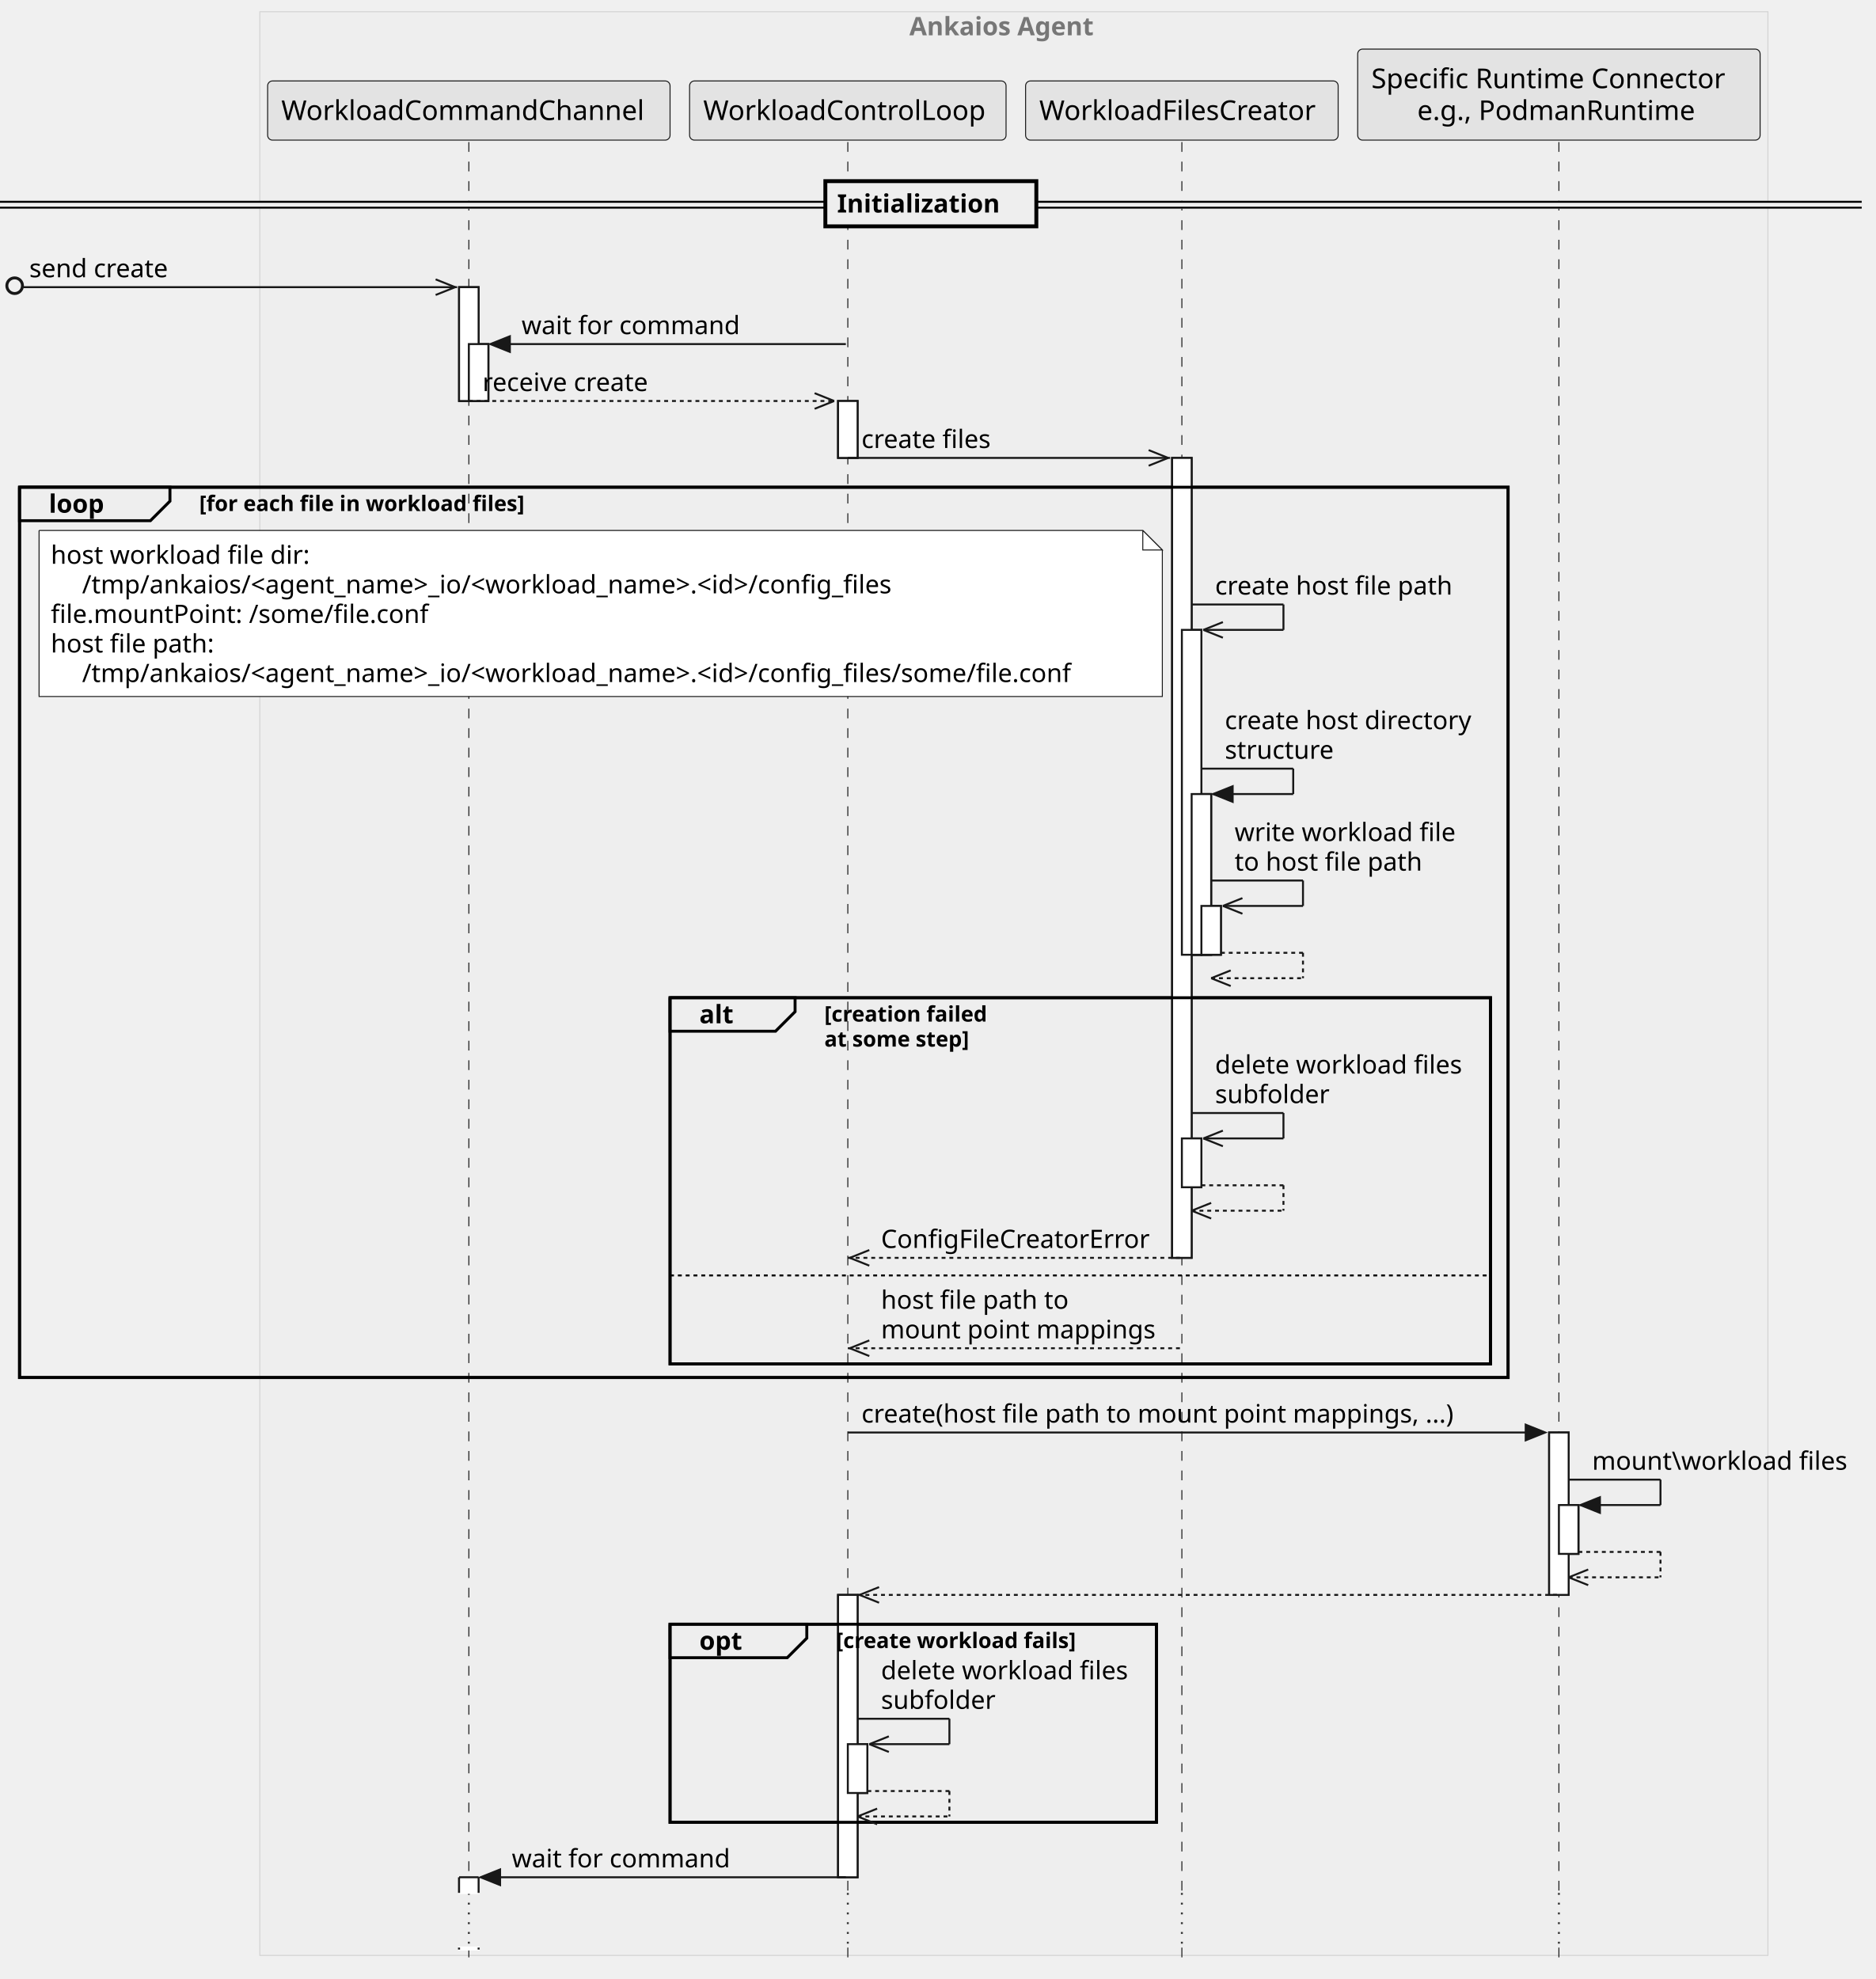
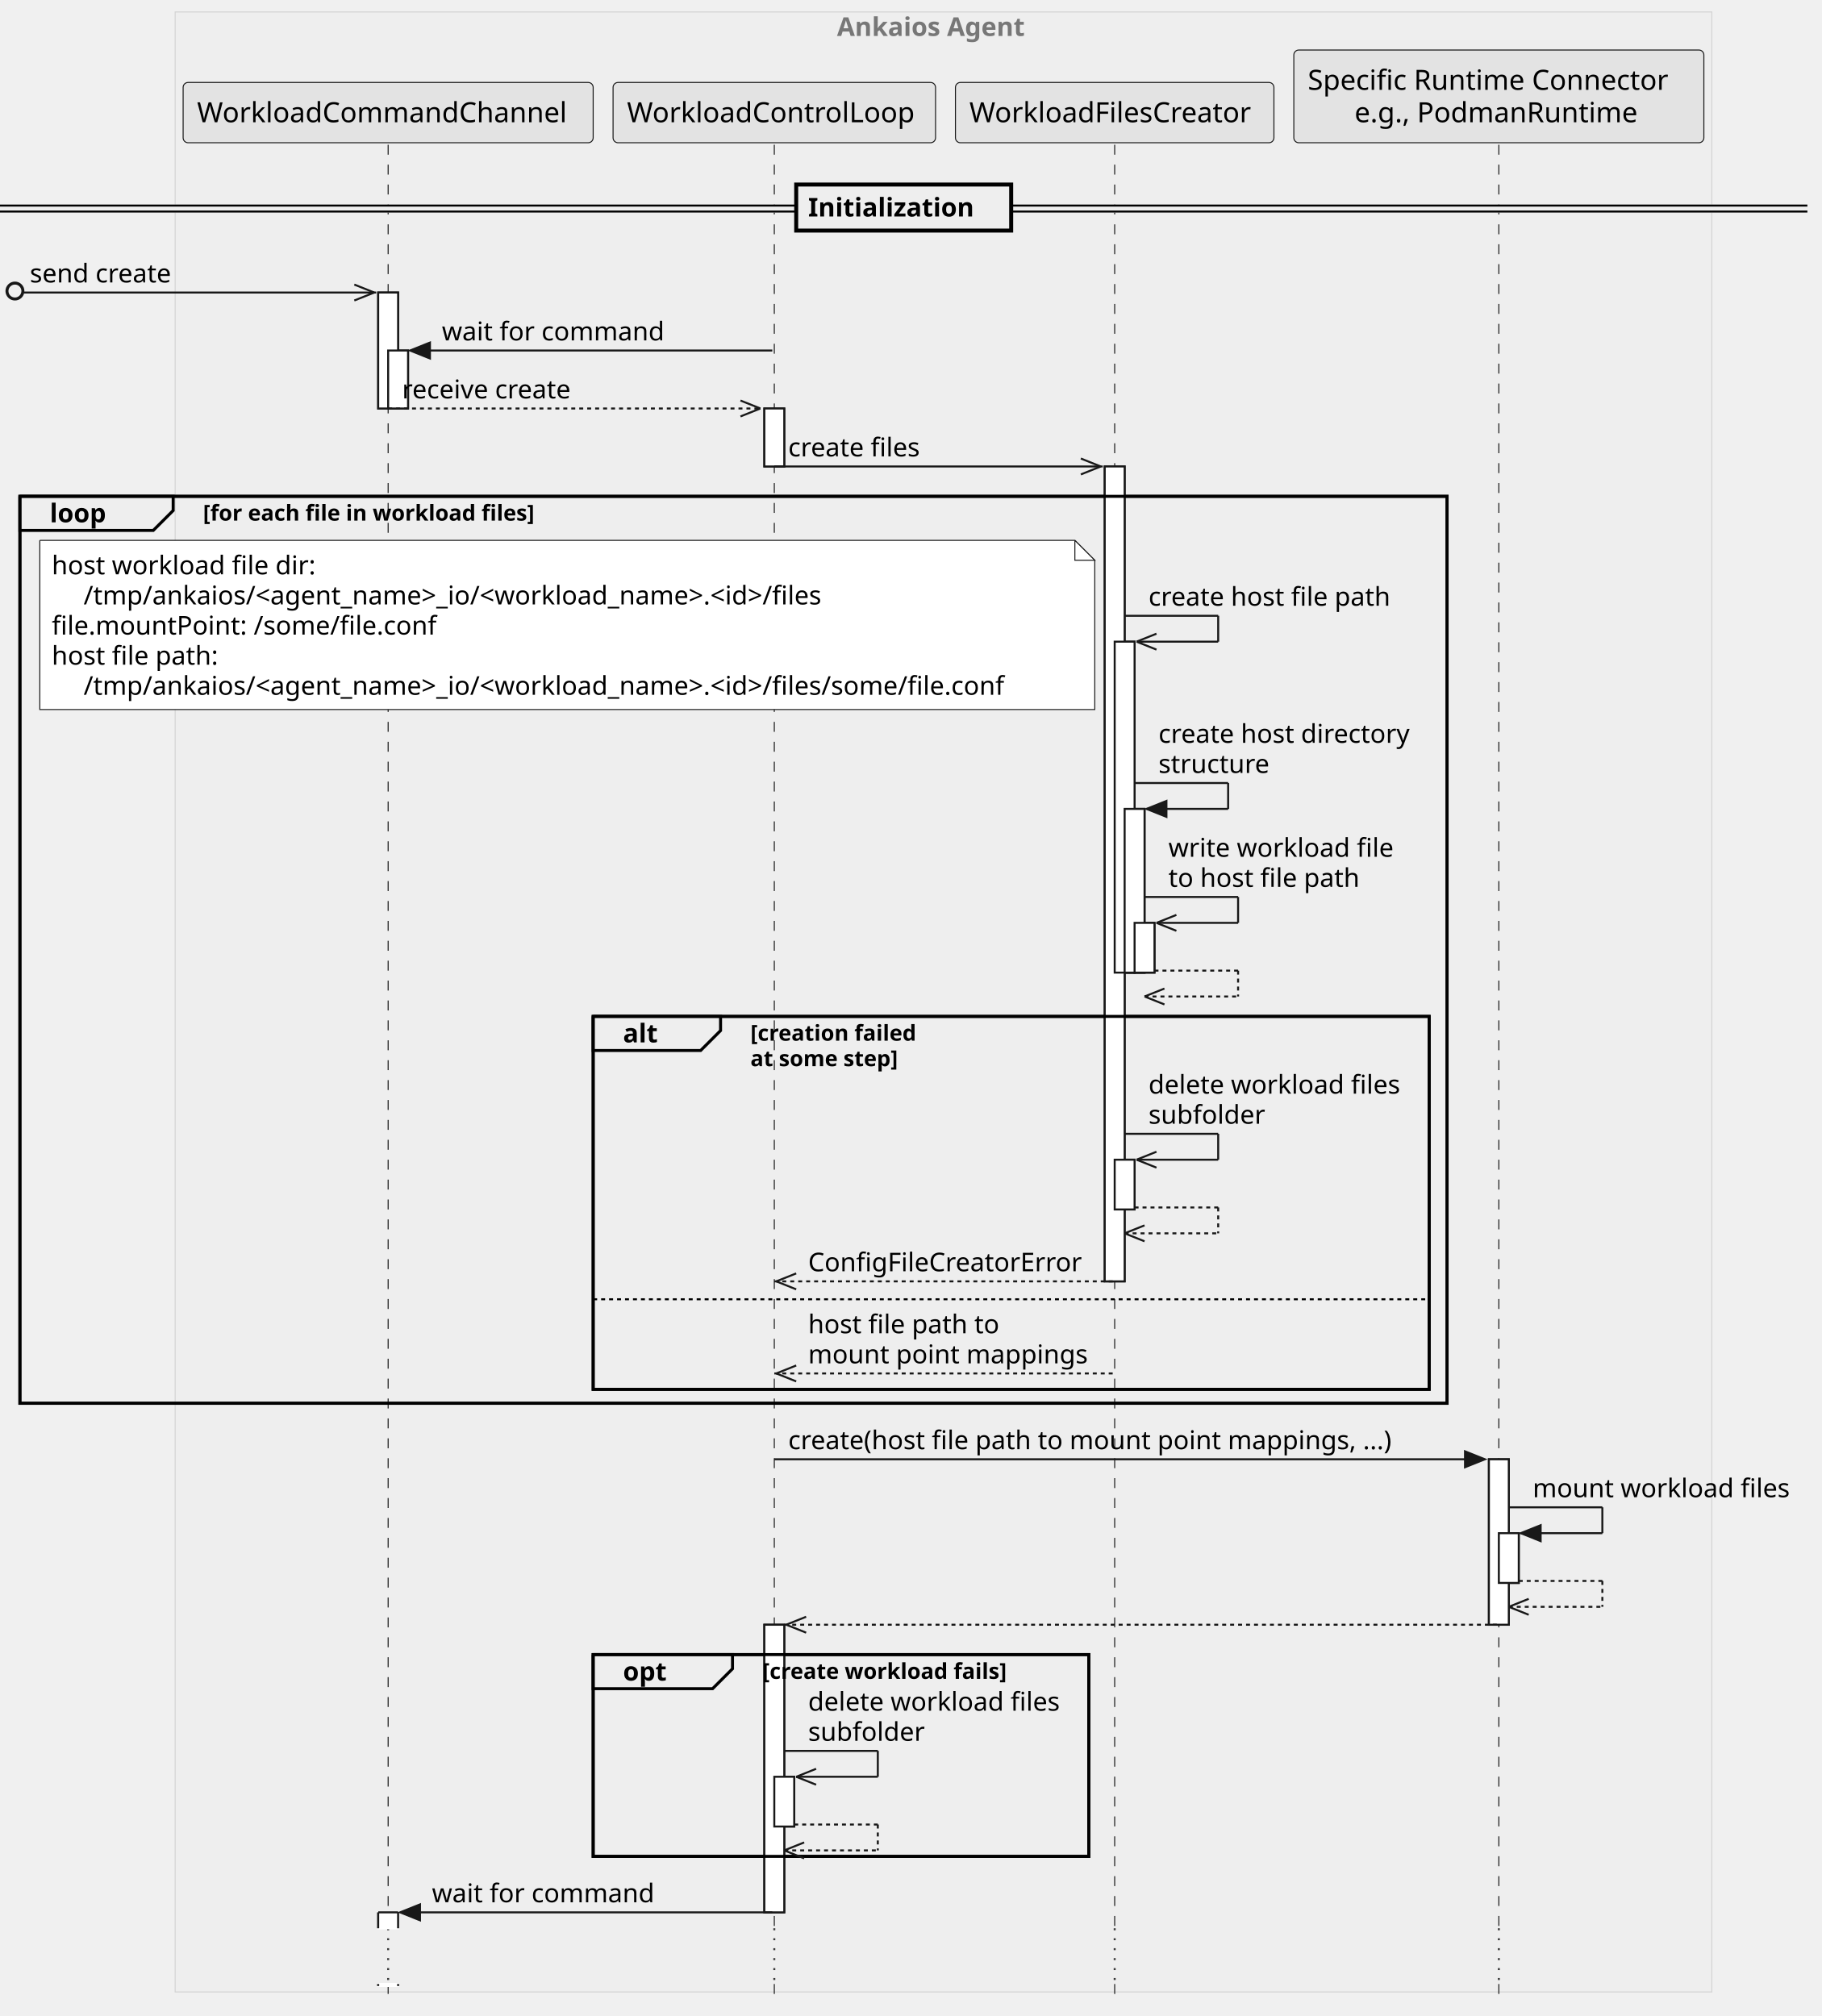
- <svg xmlns="http://www.w3.org/2000/svg" contentStyleType="text/css" height="1013px" preserveAspectRatio="none" style="width:960px;height:1013px;background:#FFFFFF;" version="1.1" viewBox="0 0 960 1013" width="960px" zoomAndPan="magnify">
+ <svg xmlns="http://www.w3.org/2000/svg" contentStyleType="text/css" height="1013px" preserveAspectRatio="none" style="width:915px;height:1013px;background:#FFFFFF;" version="1.1" viewBox="0 0 915 1013" width="915px" zoomAndPan="magnify">
  <defs />
  <g>
-     <rect fill="#EEEEEE" height="994.922" style="stroke:#D3D3D3;stroke-width:0.5;" width="772" x="133" y="6" />
-     <text fill="#777777" font-family="sans-serif" font-size="13" font-weight="bold" lengthAdjust="spacing" textLength="107" x="465.5" y="18.067">Ankaios Agent</text>
-     <rect fill="#FFFFFF" height="58.266" style="stroke:#181818;stroke-width:1.0;" width="10" x="235" y="146.992" />
-     <rect fill="#FFFFFF" height="29.133" style="stroke:#181818;stroke-width:1.0;" width="10" x="240" y="176.125" />
-     <rect fill="#FFFFFF" height="8" style="stroke:#FFFFFF;stroke-width:1.0;" width="10" x="235" y="960.922" />
-     <line style="stroke:#181818;stroke-width:1.0;" x1="235" x2="235" y1="960.922" y2="968.922" />
-     <line style="stroke:#181818;stroke-width:1.0;" x1="245" x2="245" y1="960.922" y2="968.922" />
-     <line style="stroke:#181818;stroke-width:1.0;" x1="235" x2="245" y1="960.922" y2="960.922" />
-     <rect fill="#FFFFFF" height="1" style="stroke:#FFFFFF;stroke-width:1.0;" width="10" x="235" y="996.922" />
-     <line style="stroke:#181818;stroke-width:1.0;" x1="235" x2="235" y1="996.922" y2="997.922" />
-     <line style="stroke:#181818;stroke-width:1.0;" x1="245" x2="245" y1="996.922" y2="997.922" />
-     <rect fill="#FFFFFF" height="29.133" style="stroke:#181818;stroke-width:1.0;" width="10" x="429" y="205.258" />
-     <rect fill="#FFFFFF" height="144.531" style="stroke:#181818;stroke-width:1.0;" width="10" x="429" y="816.391" />
-     <rect fill="#FFFFFF" height="25" style="stroke:#181818;stroke-width:1.0;" width="10" x="434" y="892.789" />
-     <rect fill="#FFFFFF" height="409.469" style="stroke:#181818;stroke-width:1.0;" width="10" x="600" y="234.391" />
-     <rect fill="#FFFFFF" height="166.297" style="stroke:#181818;stroke-width:1.0;" width="10" x="605" y="322.422" />
-     <rect fill="#FFFFFF" height="82.266" style="stroke:#181818;stroke-width:1.0;" width="10" x="610" y="406.453" />
-     <rect fill="#FFFFFF" height="25" style="stroke:#181818;stroke-width:1.0;" width="10" x="615" y="463.719" />
-     <rect fill="#FFFFFF" height="25" style="stroke:#181818;stroke-width:1.0;" width="10" x="605" y="582.727" />
-     <rect fill="#FFFFFF" height="83.133" style="stroke:#181818;stroke-width:1.0;" width="10" x="793" y="733.258" />
-     <rect fill="#FFFFFF" height="25" style="stroke:#181818;stroke-width:1.0;" width="10" x="798" y="770.391" />
-     <rect fill="none" height="455.734" style="stroke:#000000;stroke-width:1.5;" width="762" x="10" y="249.391" />
-     <rect fill="none" height="187.406" style="stroke:#000000;stroke-width:1.5;" width="420" x="343" y="510.719" />
-     <rect fill="none" height="101.398" style="stroke:#000000;stroke-width:1.5;" width="249" x="343" y="831.391" />
-     <line style="stroke:#181818;stroke-width:0.5;stroke-dasharray:5.0,5.0;" x1="240" x2="240" y1="72.727" y2="968.922" />
-     <line style="stroke:#383838;stroke-width:1.0;stroke-dasharray:1.0,4.0;" x1="240" x2="240" y1="968.922" y2="996.922" />
-     <line style="stroke:#181818;stroke-width:0.5;stroke-dasharray:5.0,5.0;" x1="240" x2="240" y1="996.922" y2="1006.922" />
-     <line style="stroke:#181818;stroke-width:0.5;stroke-dasharray:5.0,5.0;" x1="434" x2="434" y1="72.727" y2="968.922" />
-     <line style="stroke:#383838;stroke-width:1.0;stroke-dasharray:1.0,4.0;" x1="434" x2="434" y1="968.922" y2="996.922" />
-     <line style="stroke:#181818;stroke-width:0.5;stroke-dasharray:5.0,5.0;" x1="434" x2="434" y1="996.922" y2="1006.922" />
-     <line style="stroke:#181818;stroke-width:0.5;stroke-dasharray:5.0,5.0;" x1="605" x2="605" y1="72.727" y2="968.922" />
-     <line style="stroke:#383838;stroke-width:1.0;stroke-dasharray:1.0,4.0;" x1="605" x2="605" y1="968.922" y2="996.922" />
-     <line style="stroke:#181818;stroke-width:0.5;stroke-dasharray:5.0,5.0;" x1="605" x2="605" y1="996.922" y2="1006.922" />
-     <line style="stroke:#181818;stroke-width:0.5;stroke-dasharray:5.0,5.0;" x1="798" x2="798" y1="72.727" y2="968.922" />
-     <line style="stroke:#383838;stroke-width:1.0;stroke-dasharray:1.0,4.0;" x1="798" x2="798" y1="968.922" y2="996.922" />
-     <line style="stroke:#181818;stroke-width:0.5;stroke-dasharray:5.0,5.0;" x1="798" x2="798" y1="996.922" y2="1006.922" />
-     <rect fill="#E3E3E3" height="30.297" rx="2.5" ry="2.5" style="stroke:#181818;stroke-width:0.5;" width="206" x="137" y="41.43" />
-     <text fill="#000000" font-family="sans-serif" font-size="14" lengthAdjust="spacing" textLength="192" x="144" y="61.425">WorkloadCommandChannel</text>
-     <rect fill="#E3E3E3" height="30.297" rx="2.5" ry="2.5" style="stroke:#181818;stroke-width:0.5;" width="162" x="353" y="41.43" />
-     <text fill="#000000" font-family="sans-serif" font-size="14" lengthAdjust="spacing" textLength="148" x="360" y="61.425">WorkloadControlLoop</text>
-     <rect fill="#E3E3E3" height="30.297" rx="2.5" ry="2.5" style="stroke:#181818;stroke-width:0.5;" width="160" x="525" y="41.43" />
-     <text fill="#000000" font-family="sans-serif" font-size="14" lengthAdjust="spacing" textLength="146" x="532" y="61.425">WorkloadFilesCreator</text>
-     <rect fill="#E3E3E3" height="46.594" rx="2.5" ry="2.5" style="stroke:#181818;stroke-width:0.5;" width="206" x="695" y="25.133" />
-     <text fill="#000000" font-family="sans-serif" font-size="14" lengthAdjust="spacing" textLength="192" x="702" y="45.128">Specific Runtime Connector</text>
-     <text fill="#000000" font-family="sans-serif" font-size="14" lengthAdjust="spacing" textLength="149" x="725.5" y="61.425">e.g., PodmanRuntime</text>
-     <rect fill="#FFFFFF" height="58.266" style="stroke:#181818;stroke-width:1.0;" width="10" x="235" y="146.992" />
-     <rect fill="#FFFFFF" height="29.133" style="stroke:#181818;stroke-width:1.0;" width="10" x="240" y="176.125" />
-     <rect fill="#FFFFFF" height="8" style="stroke:#FFFFFF;stroke-width:1.0;" width="10" x="235" y="960.922" />
-     <line style="stroke:#181818;stroke-width:1.0;" x1="235" x2="235" y1="960.922" y2="968.922" />
-     <line style="stroke:#181818;stroke-width:1.0;" x1="245" x2="245" y1="960.922" y2="968.922" />
-     <line style="stroke:#181818;stroke-width:1.0;" x1="235" x2="245" y1="960.922" y2="960.922" />
-     <rect fill="#FFFFFF" height="1" style="stroke:#FFFFFF;stroke-width:1.0;" width="10" x="235" y="996.922" />
-     <line style="stroke:#181818;stroke-width:1.0;" x1="235" x2="235" y1="996.922" y2="997.922" />
-     <line style="stroke:#181818;stroke-width:1.0;" x1="245" x2="245" y1="996.922" y2="997.922" />
-     <rect fill="#FFFFFF" height="29.133" style="stroke:#181818;stroke-width:1.0;" width="10" x="429" y="205.258" />
-     <rect fill="#FFFFFF" height="144.531" style="stroke:#181818;stroke-width:1.0;" width="10" x="429" y="816.391" />
-     <rect fill="#FFFFFF" height="25" style="stroke:#181818;stroke-width:1.0;" width="10" x="434" y="892.789" />
-     <rect fill="#FFFFFF" height="409.469" style="stroke:#181818;stroke-width:1.0;" width="10" x="600" y="234.391" />
-     <rect fill="#FFFFFF" height="166.297" style="stroke:#181818;stroke-width:1.0;" width="10" x="605" y="322.422" />
-     <rect fill="#FFFFFF" height="82.266" style="stroke:#181818;stroke-width:1.0;" width="10" x="610" y="406.453" />
-     <rect fill="#FFFFFF" height="25" style="stroke:#181818;stroke-width:1.0;" width="10" x="615" y="463.719" />
-     <rect fill="#FFFFFF" height="25" style="stroke:#181818;stroke-width:1.0;" width="10" x="605" y="582.727" />
-     <rect fill="#FFFFFF" height="83.133" style="stroke:#181818;stroke-width:1.0;" width="10" x="793" y="733.258" />
-     <rect fill="#FFFFFF" height="25" style="stroke:#181818;stroke-width:1.0;" width="10" x="798" y="770.391" />
-     <rect fill="#EEEEEE" height="3" style="stroke:#EEEEEE;stroke-width:1.0;" width="953" x="0" y="103.293" />
-     <line style="stroke:#000000;stroke-width:1.0;" x1="0" x2="953" y1="103.293" y2="103.293" />
-     <line style="stroke:#000000;stroke-width:1.0;" x1="0" x2="953" y1="106.293" y2="106.293" />
-     <rect fill="#EEEEEE" height="23.133" style="stroke:#000000;stroke-width:2.0;" width="108" x="422.5" y="92.727" />
-     <text fill="#000000" font-family="sans-serif" font-size="13" font-weight="bold" lengthAdjust="spacing" textLength="89" x="428.5" y="108.793">Initialization</text>
+     <rect fill="#EEEEEE" height="994.922" style="stroke:#D3D3D3;stroke-width:0.5;" width="772" x="88" y="6" />
+     <text fill="#777777" font-family="sans-serif" font-size="13" font-weight="bold" lengthAdjust="spacing" textLength="107" x="420.5" y="18.067">Ankaios Agent</text>
+     <rect fill="#FFFFFF" height="58.266" style="stroke:#181818;stroke-width:1.0;" width="10" x="190" y="146.992" />
+     <rect fill="#FFFFFF" height="29.133" style="stroke:#181818;stroke-width:1.0;" width="10" x="195" y="176.125" />
+     <rect fill="#FFFFFF" height="8" style="stroke:#FFFFFF;stroke-width:1.0;" width="10" x="190" y="960.922" />
+     <line style="stroke:#181818;stroke-width:1.0;" x1="190" x2="190" y1="960.922" y2="968.922" />
+     <line style="stroke:#181818;stroke-width:1.0;" x1="200" x2="200" y1="960.922" y2="968.922" />
+     <line style="stroke:#181818;stroke-width:1.0;" x1="190" x2="200" y1="960.922" y2="960.922" />
+     <rect fill="#FFFFFF" height="1" style="stroke:#FFFFFF;stroke-width:1.0;" width="10" x="190" y="996.922" />
+     <line style="stroke:#181818;stroke-width:1.0;" x1="190" x2="190" y1="996.922" y2="997.922" />
+     <line style="stroke:#181818;stroke-width:1.0;" x1="200" x2="200" y1="996.922" y2="997.922" />
+     <rect fill="#FFFFFF" height="29.133" style="stroke:#181818;stroke-width:1.0;" width="10" x="384" y="205.258" />
+     <rect fill="#FFFFFF" height="144.531" style="stroke:#181818;stroke-width:1.0;" width="10" x="384" y="816.391" />
+     <rect fill="#FFFFFF" height="25" style="stroke:#181818;stroke-width:1.0;" width="10" x="389" y="892.789" />
+     <rect fill="#FFFFFF" height="409.469" style="stroke:#181818;stroke-width:1.0;" width="10" x="555" y="234.391" />
+     <rect fill="#FFFFFF" height="166.297" style="stroke:#181818;stroke-width:1.0;" width="10" x="560" y="322.422" />
+     <rect fill="#FFFFFF" height="82.266" style="stroke:#181818;stroke-width:1.0;" width="10" x="565" y="406.453" />
+     <rect fill="#FFFFFF" height="25" style="stroke:#181818;stroke-width:1.0;" width="10" x="570" y="463.719" />
+     <rect fill="#FFFFFF" height="25" style="stroke:#181818;stroke-width:1.0;" width="10" x="560" y="582.727" />
+     <rect fill="#FFFFFF" height="83.133" style="stroke:#181818;stroke-width:1.0;" width="10" x="748" y="733.258" />
+     <rect fill="#FFFFFF" height="25" style="stroke:#181818;stroke-width:1.0;" width="10" x="753" y="770.391" />
+     <rect fill="none" height="455.734" style="stroke:#000000;stroke-width:1.5;" width="717" x="10" y="249.391" />
+     <rect fill="none" height="187.406" style="stroke:#000000;stroke-width:1.5;" width="420" x="298" y="510.719" />
+     <rect fill="none" height="101.398" style="stroke:#000000;stroke-width:1.5;" width="249" x="298" y="831.391" />
+     <line style="stroke:#181818;stroke-width:0.5;stroke-dasharray:5.0,5.0;" x1="195" x2="195" y1="72.727" y2="968.922" />
+     <line style="stroke:#383838;stroke-width:1.0;stroke-dasharray:1.0,4.0;" x1="195" x2="195" y1="968.922" y2="996.922" />
+     <line style="stroke:#181818;stroke-width:0.5;stroke-dasharray:5.0,5.0;" x1="195" x2="195" y1="996.922" y2="1006.922" />
+     <line style="stroke:#181818;stroke-width:0.5;stroke-dasharray:5.0,5.0;" x1="389" x2="389" y1="72.727" y2="968.922" />
+     <line style="stroke:#383838;stroke-width:1.0;stroke-dasharray:1.0,4.0;" x1="389" x2="389" y1="968.922" y2="996.922" />
+     <line style="stroke:#181818;stroke-width:0.5;stroke-dasharray:5.0,5.0;" x1="389" x2="389" y1="996.922" y2="1006.922" />
+     <line style="stroke:#181818;stroke-width:0.5;stroke-dasharray:5.0,5.0;" x1="560" x2="560" y1="72.727" y2="968.922" />
+     <line style="stroke:#383838;stroke-width:1.0;stroke-dasharray:1.0,4.0;" x1="560" x2="560" y1="968.922" y2="996.922" />
+     <line style="stroke:#181818;stroke-width:0.5;stroke-dasharray:5.0,5.0;" x1="560" x2="560" y1="996.922" y2="1006.922" />
+     <line style="stroke:#181818;stroke-width:0.5;stroke-dasharray:5.0,5.0;" x1="753" x2="753" y1="72.727" y2="968.922" />
+     <line style="stroke:#383838;stroke-width:1.0;stroke-dasharray:1.0,4.0;" x1="753" x2="753" y1="968.922" y2="996.922" />
+     <line style="stroke:#181818;stroke-width:0.5;stroke-dasharray:5.0,5.0;" x1="753" x2="753" y1="996.922" y2="1006.922" />
+     <rect fill="#E3E3E3" height="30.297" rx="2.5" ry="2.5" style="stroke:#181818;stroke-width:0.5;" width="206" x="92" y="41.43" />
+     <text fill="#000000" font-family="sans-serif" font-size="14" lengthAdjust="spacing" textLength="192" x="99" y="61.425">WorkloadCommandChannel</text>
+     <rect fill="#E3E3E3" height="30.297" rx="2.5" ry="2.5" style="stroke:#181818;stroke-width:0.5;" width="162" x="308" y="41.43" />
+     <text fill="#000000" font-family="sans-serif" font-size="14" lengthAdjust="spacing" textLength="148" x="315" y="61.425">WorkloadControlLoop</text>
+     <rect fill="#E3E3E3" height="30.297" rx="2.5" ry="2.5" style="stroke:#181818;stroke-width:0.5;" width="160" x="480" y="41.43" />
+     <text fill="#000000" font-family="sans-serif" font-size="14" lengthAdjust="spacing" textLength="146" x="487" y="61.425">WorkloadFilesCreator</text>
+     <rect fill="#E3E3E3" height="46.594" rx="2.5" ry="2.5" style="stroke:#181818;stroke-width:0.5;" width="206" x="650" y="25.133" />
+     <text fill="#000000" font-family="sans-serif" font-size="14" lengthAdjust="spacing" textLength="192" x="657" y="45.128">Specific Runtime Connector</text>
+     <text fill="#000000" font-family="sans-serif" font-size="14" lengthAdjust="spacing" textLength="149" x="680.5" y="61.425">e.g., PodmanRuntime</text>
+     <rect fill="#FFFFFF" height="58.266" style="stroke:#181818;stroke-width:1.0;" width="10" x="190" y="146.992" />
+     <rect fill="#FFFFFF" height="29.133" style="stroke:#181818;stroke-width:1.0;" width="10" x="195" y="176.125" />
+     <rect fill="#FFFFFF" height="8" style="stroke:#FFFFFF;stroke-width:1.0;" width="10" x="190" y="960.922" />
+     <line style="stroke:#181818;stroke-width:1.0;" x1="190" x2="190" y1="960.922" y2="968.922" />
+     <line style="stroke:#181818;stroke-width:1.0;" x1="200" x2="200" y1="960.922" y2="968.922" />
+     <line style="stroke:#181818;stroke-width:1.0;" x1="190" x2="200" y1="960.922" y2="960.922" />
+     <rect fill="#FFFFFF" height="1" style="stroke:#FFFFFF;stroke-width:1.0;" width="10" x="190" y="996.922" />
+     <line style="stroke:#181818;stroke-width:1.0;" x1="190" x2="190" y1="996.922" y2="997.922" />
+     <line style="stroke:#181818;stroke-width:1.0;" x1="200" x2="200" y1="996.922" y2="997.922" />
+     <rect fill="#FFFFFF" height="29.133" style="stroke:#181818;stroke-width:1.0;" width="10" x="384" y="205.258" />
+     <rect fill="#FFFFFF" height="144.531" style="stroke:#181818;stroke-width:1.0;" width="10" x="384" y="816.391" />
+     <rect fill="#FFFFFF" height="25" style="stroke:#181818;stroke-width:1.0;" width="10" x="389" y="892.789" />
+     <rect fill="#FFFFFF" height="409.469" style="stroke:#181818;stroke-width:1.0;" width="10" x="555" y="234.391" />
+     <rect fill="#FFFFFF" height="166.297" style="stroke:#181818;stroke-width:1.0;" width="10" x="560" y="322.422" />
+     <rect fill="#FFFFFF" height="82.266" style="stroke:#181818;stroke-width:1.0;" width="10" x="565" y="406.453" />
+     <rect fill="#FFFFFF" height="25" style="stroke:#181818;stroke-width:1.0;" width="10" x="570" y="463.719" />
+     <rect fill="#FFFFFF" height="25" style="stroke:#181818;stroke-width:1.0;" width="10" x="560" y="582.727" />
+     <rect fill="#FFFFFF" height="83.133" style="stroke:#181818;stroke-width:1.0;" width="10" x="748" y="733.258" />
+     <rect fill="#FFFFFF" height="25" style="stroke:#181818;stroke-width:1.0;" width="10" x="753" y="770.391" />
+     <rect fill="#EEEEEE" height="3" style="stroke:#EEEEEE;stroke-width:1.0;" width="908" x="0" y="103.293" />
+     <line style="stroke:#000000;stroke-width:1.0;" x1="0" x2="908" y1="103.293" y2="103.293" />
+     <line style="stroke:#000000;stroke-width:1.0;" x1="0" x2="908" y1="106.293" y2="106.293" />
+     <rect fill="#EEEEEE" height="23.133" style="stroke:#000000;stroke-width:2.0;" width="108" x="400" y="92.727" />
+     <text fill="#000000" font-family="sans-serif" font-size="13" font-weight="bold" lengthAdjust="spacing" textLength="89" x="406" y="108.793">Initialization</text>
    <ellipse cx="7.5" cy="146.242" fill="none" rx="4" ry="4" style="stroke:#181818;stroke-width:1.5;" />
-     <line style="stroke:#181818;stroke-width:1.0;" x1="233" x2="223" y1="146.992" y2="142.992" />
-     <line style="stroke:#181818;stroke-width:1.0;" x1="233" x2="223" y1="146.992" y2="150.992" />
-     <line style="stroke:#181818;stroke-width:1.0;" x1="12" x2="234" y1="146.992" y2="146.992" />
+     <line style="stroke:#181818;stroke-width:1.0;" x1="188" x2="178" y1="146.992" y2="142.992" />
+     <line style="stroke:#181818;stroke-width:1.0;" x1="188" x2="178" y1="146.992" y2="150.992" />
+     <line style="stroke:#181818;stroke-width:1.0;" x1="12" x2="189" y1="146.992" y2="146.992" />
    <text fill="#000000" font-family="sans-serif" font-size="13" lengthAdjust="spacing" textLength="76" x="15" y="141.926">send create</text>
-     <polygon fill="#181818" points="261,172.125,251,176.125,261,180.125" style="stroke:#181818;stroke-width:1.0;" />
-     <line style="stroke:#181818;stroke-width:1.0;" x1="255" x2="433" y1="176.125" y2="176.125" />
-     <text fill="#000000" font-family="sans-serif" font-size="13" lengthAdjust="spacing" textLength="115" x="267" y="171.059">wait for command</text>
-     <line style="stroke:#181818;stroke-width:1.0;" x1="427" x2="417" y1="205.258" y2="201.258" />
-     <line style="stroke:#181818;stroke-width:1.0;" x1="427" x2="417" y1="205.258" y2="209.258" />
-     <line style="stroke:#181818;stroke-width:1.0;stroke-dasharray:2.0,2.0;" x1="240" x2="428" y1="205.258" y2="205.258" />
-     <text fill="#000000" font-family="sans-serif" font-size="13" lengthAdjust="spacing" textLength="91" x="247" y="200.192">receive create</text>
-     <line style="stroke:#181818;stroke-width:1.0;" x1="598" x2="588" y1="234.391" y2="230.391" />
-     <line style="stroke:#181818;stroke-width:1.0;" x1="598" x2="588" y1="234.391" y2="238.391" />
-     <line style="stroke:#181818;stroke-width:1.0;" x1="434" x2="599" y1="234.391" y2="234.391" />
-     <text fill="#000000" font-family="sans-serif" font-size="13" lengthAdjust="spacing" textLength="70" x="441" y="229.325">create files</text>
+     <polygon fill="#181818" points="216,172.125,206,176.125,216,180.125" style="stroke:#181818;stroke-width:1.0;" />
+     <line style="stroke:#181818;stroke-width:1.0;" x1="210" x2="388" y1="176.125" y2="176.125" />
+     <text fill="#000000" font-family="sans-serif" font-size="13" lengthAdjust="spacing" textLength="115" x="222" y="171.059">wait for command</text>
+     <line style="stroke:#181818;stroke-width:1.0;" x1="382" x2="372" y1="205.258" y2="201.258" />
+     <line style="stroke:#181818;stroke-width:1.0;" x1="382" x2="372" y1="205.258" y2="209.258" />
+     <line style="stroke:#181818;stroke-width:1.0;stroke-dasharray:2.0,2.0;" x1="195" x2="383" y1="205.258" y2="205.258" />
+     <text fill="#000000" font-family="sans-serif" font-size="13" lengthAdjust="spacing" textLength="91" x="202" y="200.192">receive create</text>
+     <line style="stroke:#181818;stroke-width:1.0;" x1="553" x2="543" y1="234.391" y2="230.391" />
+     <line style="stroke:#181818;stroke-width:1.0;" x1="553" x2="543" y1="234.391" y2="238.391" />
+     <line style="stroke:#181818;stroke-width:1.0;" x1="389" x2="554" y1="234.391" y2="234.391" />
+     <text fill="#000000" font-family="sans-serif" font-size="13" lengthAdjust="spacing" textLength="70" x="396" y="229.325">create files</text>
    <path d="M10,249.391 L87,249.391 L87,256.523 L77,266.523 L10,266.523 L10,249.391 " fill="#EEEEEE" style="stroke:#000000;stroke-width:1.5;" />
-     <rect fill="none" height="455.734" style="stroke:#000000;stroke-width:1.5;" width="762" x="10" y="249.391" />
+     <rect fill="none" height="455.734" style="stroke:#000000;stroke-width:1.5;" width="717" x="10" y="249.391" />
    <text fill="#000000" font-family="sans-serif" font-size="13" font-weight="bold" lengthAdjust="spacing" textLength="32" x="25" y="262.457">loop</text>
    <text fill="#000000" font-family="sans-serif" font-size="11" font-weight="bold" lengthAdjust="spacing" textLength="199" x="102" y="261.601">[for each file in workload files]</text>
-     <line style="stroke:#181818;stroke-width:1.0;" x1="610" x2="657" y1="309.422" y2="309.422" />
-     <line style="stroke:#181818;stroke-width:1.0;" x1="657" x2="657" y1="309.422" y2="322.422" />
-     <line style="stroke:#181818;stroke-width:1.0;" x1="616" x2="657" y1="322.422" y2="322.422" />
-     <line style="stroke:#181818;stroke-width:1.0;" x1="616" x2="626" y1="322.422" y2="318.422" />
-     <line style="stroke:#181818;stroke-width:1.0;" x1="616" x2="626" y1="322.422" y2="326.422" />
-     <text fill="#000000" font-family="sans-serif" font-size="13" lengthAdjust="spacing" textLength="128" x="622" y="304.356">create host file path</text>
-     <path d="M20,271.523 L20,356.523 L595,356.523 L595,281.523 L585,271.523 L20,271.523 " fill="#FFFFFF" style="stroke:#181818;stroke-width:0.5;" />
-     <path d="M585,271.523 L585,281.523 L595,281.523 L585,271.523 " fill="#FFFFFF" style="stroke:#181818;stroke-width:0.5;" />
+     <line style="stroke:#181818;stroke-width:1.0;" x1="565" x2="612" y1="309.422" y2="309.422" />
+     <line style="stroke:#181818;stroke-width:1.0;" x1="612" x2="612" y1="309.422" y2="322.422" />
+     <line style="stroke:#181818;stroke-width:1.0;" x1="571" x2="612" y1="322.422" y2="322.422" />
+     <line style="stroke:#181818;stroke-width:1.0;" x1="571" x2="581" y1="322.422" y2="318.422" />
+     <line style="stroke:#181818;stroke-width:1.0;" x1="571" x2="581" y1="322.422" y2="326.422" />
+     <text fill="#000000" font-family="sans-serif" font-size="13" lengthAdjust="spacing" textLength="128" x="577" y="304.356">create host file path</text>
+     <path d="M20,271.523 L20,356.523 L550,356.523 L550,281.523 L540,271.523 L20,271.523 " fill="#FFFFFF" style="stroke:#181818;stroke-width:0.5;" />
+     <path d="M540,271.523 L540,281.523 L550,281.523 L540,271.523 " fill="#FFFFFF" style="stroke:#181818;stroke-width:0.5;" />
    <text fill="#000000" font-family="sans-serif" font-size="13" lengthAdjust="spacing" textLength="134" x="26" y="288.59">host workload file dir:</text>
-     <text fill="#000000" font-family="sans-serif" font-size="13" lengthAdjust="spacing" textLength="445" x="42" y="303.723">/tmp/ankaios/&lt;agent_name&gt;_io/&lt;workload_name&gt;.&lt;id&gt;/config_files</text>
+     <text fill="#000000" font-family="sans-serif" font-size="13" lengthAdjust="spacing" textLength="400" x="42" y="303.723">/tmp/ankaios/&lt;agent_name&gt;_io/&lt;workload_name&gt;.&lt;id&gt;/files</text>
    <text fill="#000000" font-family="sans-serif" font-size="13" lengthAdjust="spacing" textLength="197" x="26" y="318.856">file.mountPoint: /some/file.conf</text>
    <text fill="#000000" font-family="sans-serif" font-size="13" lengthAdjust="spacing" textLength="87" x="26" y="333.989">host file path:</text>
-     <text fill="#000000" font-family="sans-serif" font-size="13" lengthAdjust="spacing" textLength="538" x="42" y="349.122">/tmp/ankaios/&lt;agent_name&gt;_io/&lt;workload_name&gt;.&lt;id&gt;/config_files/some/file.conf</text>
-     <line style="stroke:#181818;stroke-width:1.0;" x1="615" x2="662" y1="393.453" y2="393.453" />
-     <line style="stroke:#181818;stroke-width:1.0;" x1="662" x2="662" y1="393.453" y2="406.453" />
-     <line style="stroke:#181818;stroke-width:1.0;" x1="621" x2="662" y1="406.453" y2="406.453" />
-     <polygon fill="#181818" points="631,402.453,621,406.453,631,410.453" style="stroke:#181818;stroke-width:1.0;" />
-     <text fill="#000000" font-family="sans-serif" font-size="13" lengthAdjust="spacing" textLength="133" x="627" y="373.254">create host directory</text>
-     <text fill="#000000" font-family="sans-serif" font-size="13" lengthAdjust="spacing" textLength="58" x="627" y="388.387">structure</text>
-     <line style="stroke:#181818;stroke-width:1.0;" x1="620" x2="667" y1="450.719" y2="450.719" />
-     <line style="stroke:#181818;stroke-width:1.0;" x1="667" x2="667" y1="450.719" y2="463.719" />
-     <line style="stroke:#181818;stroke-width:1.0;" x1="626" x2="667" y1="463.719" y2="463.719" />
-     <line style="stroke:#181818;stroke-width:1.0;" x1="626" x2="636" y1="463.719" y2="459.719" />
-     <line style="stroke:#181818;stroke-width:1.0;" x1="626" x2="636" y1="463.719" y2="467.719" />
-     <text fill="#000000" font-family="sans-serif" font-size="13" lengthAdjust="spacing" textLength="112" x="632" y="430.52">write workload file</text>
-     <text fill="#000000" font-family="sans-serif" font-size="13" lengthAdjust="spacing" textLength="100" x="632" y="445.653">to host file path</text>
-     <line style="stroke:#181818;stroke-width:1.0;stroke-dasharray:2.0,2.0;" x1="625" x2="667" y1="487.719" y2="487.719" />
-     <line style="stroke:#181818;stroke-width:1.0;stroke-dasharray:2.0,2.0;" x1="667" x2="667" y1="487.719" y2="500.719" />
-     <line style="stroke:#181818;stroke-width:1.0;stroke-dasharray:2.0,2.0;" x1="620" x2="667" y1="500.719" y2="500.719" />
-     <line style="stroke:#181818;stroke-width:1.0;" x1="620" x2="630" y1="500.719" y2="496.719" />
-     <line style="stroke:#181818;stroke-width:1.0;" x1="620" x2="630" y1="500.719" y2="504.719" />
-     <path d="M343,510.719 L407,510.719 L407,517.852 L397,527.852 L343,527.852 L343,510.719 " fill="#EEEEEE" style="stroke:#000000;stroke-width:1.5;" />
-     <rect fill="none" height="187.406" style="stroke:#000000;stroke-width:1.5;" width="420" x="343" y="510.719" />
-     <text fill="#000000" font-family="sans-serif" font-size="13" font-weight="bold" lengthAdjust="spacing" textLength="19" x="358" y="523.786">alt</text>
-     <text fill="#000000" font-family="sans-serif" font-size="11" font-weight="bold" lengthAdjust="spacing" textLength="99" x="422" y="522.929">[creation failed</text>
-     <text fill="#000000" font-family="sans-serif" font-size="11" font-weight="bold" lengthAdjust="spacing" textLength="88" x="422" y="535.734">at some step]</text>
-     <line style="stroke:#181818;stroke-width:1.0;" x1="610" x2="657" y1="569.727" y2="569.727" />
-     <line style="stroke:#181818;stroke-width:1.0;" x1="657" x2="657" y1="569.727" y2="582.727" />
-     <line style="stroke:#181818;stroke-width:1.0;" x1="616" x2="657" y1="582.727" y2="582.727" />
-     <line style="stroke:#181818;stroke-width:1.0;" x1="616" x2="626" y1="582.727" y2="578.727" />
-     <line style="stroke:#181818;stroke-width:1.0;" x1="616" x2="626" y1="582.727" y2="586.727" />
-     <text fill="#000000" font-family="sans-serif" font-size="13" lengthAdjust="spacing" textLength="129" x="622" y="549.528">delete workload files</text>
-     <text fill="#000000" font-family="sans-serif" font-size="13" lengthAdjust="spacing" textLength="59" x="622" y="564.661">subfolder</text>
-     <line style="stroke:#181818;stroke-width:1.0;stroke-dasharray:2.0,2.0;" x1="615" x2="657" y1="606.727" y2="606.727" />
-     <line style="stroke:#181818;stroke-width:1.0;stroke-dasharray:2.0,2.0;" x1="657" x2="657" y1="606.727" y2="619.727" />
-     <line style="stroke:#181818;stroke-width:1.0;stroke-dasharray:2.0,2.0;" x1="610" x2="657" y1="619.727" y2="619.727" />
-     <line style="stroke:#181818;stroke-width:1.0;" x1="610" x2="620" y1="619.727" y2="615.727" />
-     <line style="stroke:#181818;stroke-width:1.0;" x1="610" x2="620" y1="619.727" y2="623.727" />
-     <line style="stroke:#181818;stroke-width:1.0;" x1="435" x2="445" y1="643.859" y2="639.859" />
-     <line style="stroke:#181818;stroke-width:1.0;" x1="435" x2="445" y1="643.859" y2="647.859" />
-     <line style="stroke:#181818;stroke-width:1.0;stroke-dasharray:2.0,2.0;" x1="434" x2="604" y1="643.859" y2="643.859" />
-     <text fill="#000000" font-family="sans-serif" font-size="13" lengthAdjust="spacing" textLength="140" x="451" y="638.793">ConfigFileCreatorError</text>
-     <line style="stroke:#000000;stroke-width:1.0;stroke-dasharray:2.0,2.0;" x1="343" x2="763" y1="652.859" y2="652.859" />
-     <line style="stroke:#181818;stroke-width:1.0;" x1="435" x2="445" y1="690.125" y2="686.125" />
-     <line style="stroke:#181818;stroke-width:1.0;" x1="435" x2="445" y1="690.125" y2="694.125" />
-     <line style="stroke:#181818;stroke-width:1.0;stroke-dasharray:2.0,2.0;" x1="434" x2="604" y1="690.125" y2="690.125" />
-     <text fill="#000000" font-family="sans-serif" font-size="13" lengthAdjust="spacing" textLength="100" x="451" y="669.926">host file path to</text>
-     <text fill="#000000" font-family="sans-serif" font-size="13" lengthAdjust="spacing" textLength="145" x="451" y="685.059">mount point mappings</text>
-     <polygon fill="#181818" points="781,729.258,791,733.258,781,737.258" style="stroke:#181818;stroke-width:1.0;" />
-     <line style="stroke:#181818;stroke-width:1.0;" x1="434" x2="787" y1="733.258" y2="733.258" />
-     <text fill="#000000" font-family="sans-serif" font-size="13" lengthAdjust="spacing" textLength="320" x="441" y="728.192">create(host file path to mount point mappings, ...)</text>
-     <line style="stroke:#181818;stroke-width:1.0;" x1="803" x2="850" y1="757.391" y2="757.391" />
-     <line style="stroke:#181818;stroke-width:1.0;" x1="850" x2="850" y1="757.391" y2="770.391" />
-     <line style="stroke:#181818;stroke-width:1.0;" x1="809" x2="850" y1="770.391" y2="770.391" />
-     <polygon fill="#181818" points="819,766.391,809,770.391,819,774.391" style="stroke:#181818;stroke-width:1.0;" />
-     <text fill="#000000" font-family="sans-serif" font-size="13" lengthAdjust="spacing" textLength="131" x="815" y="752.325">mount\workload files</text>
-     <line style="stroke:#181818;stroke-width:1.0;stroke-dasharray:2.0,2.0;" x1="808" x2="850" y1="794.391" y2="794.391" />
-     <line style="stroke:#181818;stroke-width:1.0;stroke-dasharray:2.0,2.0;" x1="850" x2="850" y1="794.391" y2="807.391" />
-     <line style="stroke:#181818;stroke-width:1.0;stroke-dasharray:2.0,2.0;" x1="803" x2="850" y1="807.391" y2="807.391" />
-     <line style="stroke:#181818;stroke-width:1.0;" x1="803" x2="813" y1="807.391" y2="803.391" />
-     <line style="stroke:#181818;stroke-width:1.0;" x1="803" x2="813" y1="807.391" y2="811.391" />
-     <line style="stroke:#181818;stroke-width:1.0;" x1="440" x2="450" y1="816.391" y2="812.391" />
-     <line style="stroke:#181818;stroke-width:1.0;" x1="440" x2="450" y1="816.391" y2="820.391" />
-     <line style="stroke:#181818;stroke-width:1.0;stroke-dasharray:2.0,2.0;" x1="439" x2="797" y1="816.391" y2="816.391" />
-     <path d="M343,831.391 L413,831.391 L413,838.523 L403,848.523 L343,848.523 L343,831.391 " fill="#EEEEEE" style="stroke:#000000;stroke-width:1.5;" />
-     <rect fill="none" height="101.398" style="stroke:#000000;stroke-width:1.5;" width="249" x="343" y="831.391" />
-     <text fill="#000000" font-family="sans-serif" font-size="13" font-weight="bold" lengthAdjust="spacing" textLength="25" x="358" y="844.457">opt</text>
-     <text fill="#000000" font-family="sans-serif" font-size="11" font-weight="bold" lengthAdjust="spacing" textLength="146" x="428" y="843.601">[create workload fails]</text>
-     <line style="stroke:#181818;stroke-width:1.0;" x1="439" x2="486" y1="879.789" y2="879.789" />
-     <line style="stroke:#181818;stroke-width:1.0;" x1="486" x2="486" y1="879.789" y2="892.789" />
-     <line style="stroke:#181818;stroke-width:1.0;" x1="445" x2="486" y1="892.789" y2="892.789" />
-     <line style="stroke:#181818;stroke-width:1.0;" x1="445" x2="455" y1="892.789" y2="888.789" />
-     <line style="stroke:#181818;stroke-width:1.0;" x1="445" x2="455" y1="892.789" y2="896.789" />
-     <text fill="#000000" font-family="sans-serif" font-size="13" lengthAdjust="spacing" textLength="129" x="451" y="859.59">delete workload files</text>
-     <text fill="#000000" font-family="sans-serif" font-size="13" lengthAdjust="spacing" textLength="59" x="451" y="874.723">subfolder</text>
-     <line style="stroke:#181818;stroke-width:1.0;stroke-dasharray:2.0,2.0;" x1="444" x2="486" y1="916.789" y2="916.789" />
-     <line style="stroke:#181818;stroke-width:1.0;stroke-dasharray:2.0,2.0;" x1="486" x2="486" y1="916.789" y2="929.789" />
-     <line style="stroke:#181818;stroke-width:1.0;stroke-dasharray:2.0,2.0;" x1="439" x2="486" y1="929.789" y2="929.789" />
-     <line style="stroke:#181818;stroke-width:1.0;" x1="439" x2="449" y1="929.789" y2="925.789" />
-     <line style="stroke:#181818;stroke-width:1.0;" x1="439" x2="449" y1="929.789" y2="933.789" />
-     <polygon fill="#181818" points="256,956.922,246,960.922,256,964.922" style="stroke:#181818;stroke-width:1.0;" />
-     <line style="stroke:#181818;stroke-width:1.0;" x1="250" x2="433" y1="960.922" y2="960.922" />
-     <text fill="#000000" font-family="sans-serif" font-size="13" lengthAdjust="spacing" textLength="115" x="262" y="955.856">wait for command</text>
+     <text fill="#000000" font-family="sans-serif" font-size="13" lengthAdjust="spacing" textLength="493" x="42" y="349.122">/tmp/ankaios/&lt;agent_name&gt;_io/&lt;workload_name&gt;.&lt;id&gt;/files/some/file.conf</text>
+     <line style="stroke:#181818;stroke-width:1.0;" x1="570" x2="617" y1="393.453" y2="393.453" />
+     <line style="stroke:#181818;stroke-width:1.0;" x1="617" x2="617" y1="393.453" y2="406.453" />
+     <line style="stroke:#181818;stroke-width:1.0;" x1="576" x2="617" y1="406.453" y2="406.453" />
+     <polygon fill="#181818" points="586,402.453,576,406.453,586,410.453" style="stroke:#181818;stroke-width:1.0;" />
+     <text fill="#000000" font-family="sans-serif" font-size="13" lengthAdjust="spacing" textLength="133" x="582" y="373.254">create host directory</text>
+     <text fill="#000000" font-family="sans-serif" font-size="13" lengthAdjust="spacing" textLength="58" x="582" y="388.387">structure</text>
+     <line style="stroke:#181818;stroke-width:1.0;" x1="575" x2="622" y1="450.719" y2="450.719" />
+     <line style="stroke:#181818;stroke-width:1.0;" x1="622" x2="622" y1="450.719" y2="463.719" />
+     <line style="stroke:#181818;stroke-width:1.0;" x1="581" x2="622" y1="463.719" y2="463.719" />
+     <line style="stroke:#181818;stroke-width:1.0;" x1="581" x2="591" y1="463.719" y2="459.719" />
+     <line style="stroke:#181818;stroke-width:1.0;" x1="581" x2="591" y1="463.719" y2="467.719" />
+     <text fill="#000000" font-family="sans-serif" font-size="13" lengthAdjust="spacing" textLength="112" x="587" y="430.52">write workload file</text>
+     <text fill="#000000" font-family="sans-serif" font-size="13" lengthAdjust="spacing" textLength="100" x="587" y="445.653">to host file path</text>
+     <line style="stroke:#181818;stroke-width:1.0;stroke-dasharray:2.0,2.0;" x1="580" x2="622" y1="487.719" y2="487.719" />
+     <line style="stroke:#181818;stroke-width:1.0;stroke-dasharray:2.0,2.0;" x1="622" x2="622" y1="487.719" y2="500.719" />
+     <line style="stroke:#181818;stroke-width:1.0;stroke-dasharray:2.0,2.0;" x1="575" x2="622" y1="500.719" y2="500.719" />
+     <line style="stroke:#181818;stroke-width:1.0;" x1="575" x2="585" y1="500.719" y2="496.719" />
+     <line style="stroke:#181818;stroke-width:1.0;" x1="575" x2="585" y1="500.719" y2="504.719" />
+     <path d="M298,510.719 L362,510.719 L362,517.852 L352,527.852 L298,527.852 L298,510.719 " fill="#EEEEEE" style="stroke:#000000;stroke-width:1.5;" />
+     <rect fill="none" height="187.406" style="stroke:#000000;stroke-width:1.5;" width="420" x="298" y="510.719" />
+     <text fill="#000000" font-family="sans-serif" font-size="13" font-weight="bold" lengthAdjust="spacing" textLength="19" x="313" y="523.786">alt</text>
+     <text fill="#000000" font-family="sans-serif" font-size="11" font-weight="bold" lengthAdjust="spacing" textLength="99" x="377" y="522.929">[creation failed</text>
+     <text fill="#000000" font-family="sans-serif" font-size="11" font-weight="bold" lengthAdjust="spacing" textLength="88" x="377" y="535.734">at some step]</text>
+     <line style="stroke:#181818;stroke-width:1.0;" x1="565" x2="612" y1="569.727" y2="569.727" />
+     <line style="stroke:#181818;stroke-width:1.0;" x1="612" x2="612" y1="569.727" y2="582.727" />
+     <line style="stroke:#181818;stroke-width:1.0;" x1="571" x2="612" y1="582.727" y2="582.727" />
+     <line style="stroke:#181818;stroke-width:1.0;" x1="571" x2="581" y1="582.727" y2="578.727" />
+     <line style="stroke:#181818;stroke-width:1.0;" x1="571" x2="581" y1="582.727" y2="586.727" />
+     <text fill="#000000" font-family="sans-serif" font-size="13" lengthAdjust="spacing" textLength="129" x="577" y="549.528">delete workload files</text>
+     <text fill="#000000" font-family="sans-serif" font-size="13" lengthAdjust="spacing" textLength="59" x="577" y="564.661">subfolder</text>
+     <line style="stroke:#181818;stroke-width:1.0;stroke-dasharray:2.0,2.0;" x1="570" x2="612" y1="606.727" y2="606.727" />
+     <line style="stroke:#181818;stroke-width:1.0;stroke-dasharray:2.0,2.0;" x1="612" x2="612" y1="606.727" y2="619.727" />
+     <line style="stroke:#181818;stroke-width:1.0;stroke-dasharray:2.0,2.0;" x1="565" x2="612" y1="619.727" y2="619.727" />
+     <line style="stroke:#181818;stroke-width:1.0;" x1="565" x2="575" y1="619.727" y2="615.727" />
+     <line style="stroke:#181818;stroke-width:1.0;" x1="565" x2="575" y1="619.727" y2="623.727" />
+     <line style="stroke:#181818;stroke-width:1.0;" x1="390" x2="400" y1="643.859" y2="639.859" />
+     <line style="stroke:#181818;stroke-width:1.0;" x1="390" x2="400" y1="643.859" y2="647.859" />
+     <line style="stroke:#181818;stroke-width:1.0;stroke-dasharray:2.0,2.0;" x1="389" x2="559" y1="643.859" y2="643.859" />
+     <text fill="#000000" font-family="sans-serif" font-size="13" lengthAdjust="spacing" textLength="140" x="406" y="638.793">ConfigFileCreatorError</text>
+     <line style="stroke:#000000;stroke-width:1.0;stroke-dasharray:2.0,2.0;" x1="298" x2="718" y1="652.859" y2="652.859" />
+     <line style="stroke:#181818;stroke-width:1.0;" x1="390" x2="400" y1="690.125" y2="686.125" />
+     <line style="stroke:#181818;stroke-width:1.0;" x1="390" x2="400" y1="690.125" y2="694.125" />
+     <line style="stroke:#181818;stroke-width:1.0;stroke-dasharray:2.0,2.0;" x1="389" x2="559" y1="690.125" y2="690.125" />
+     <text fill="#000000" font-family="sans-serif" font-size="13" lengthAdjust="spacing" textLength="100" x="406" y="669.926">host file path to</text>
+     <text fill="#000000" font-family="sans-serif" font-size="13" lengthAdjust="spacing" textLength="145" x="406" y="685.059">mount point mappings</text>
+     <polygon fill="#181818" points="736,729.258,746,733.258,736,737.258" style="stroke:#181818;stroke-width:1.0;" />
+     <line style="stroke:#181818;stroke-width:1.0;" x1="389" x2="742" y1="733.258" y2="733.258" />
+     <text fill="#000000" font-family="sans-serif" font-size="13" lengthAdjust="spacing" textLength="320" x="396" y="728.192">create(host file path to mount point mappings, ...)</text>
+     <line style="stroke:#181818;stroke-width:1.0;" x1="758" x2="805" y1="757.391" y2="757.391" />
+     <line style="stroke:#181818;stroke-width:1.0;" x1="805" x2="805" y1="757.391" y2="770.391" />
+     <line style="stroke:#181818;stroke-width:1.0;" x1="764" x2="805" y1="770.391" y2="770.391" />
+     <polygon fill="#181818" points="774,766.391,764,770.391,774,774.391" style="stroke:#181818;stroke-width:1.0;" />
+     <text fill="#000000" font-family="sans-serif" font-size="13" lengthAdjust="spacing" textLength="131" x="770" y="752.325">mount workload files</text>
+     <line style="stroke:#181818;stroke-width:1.0;stroke-dasharray:2.0,2.0;" x1="763" x2="805" y1="794.391" y2="794.391" />
+     <line style="stroke:#181818;stroke-width:1.0;stroke-dasharray:2.0,2.0;" x1="805" x2="805" y1="794.391" y2="807.391" />
+     <line style="stroke:#181818;stroke-width:1.0;stroke-dasharray:2.0,2.0;" x1="758" x2="805" y1="807.391" y2="807.391" />
+     <line style="stroke:#181818;stroke-width:1.0;" x1="758" x2="768" y1="807.391" y2="803.391" />
+     <line style="stroke:#181818;stroke-width:1.0;" x1="758" x2="768" y1="807.391" y2="811.391" />
+     <line style="stroke:#181818;stroke-width:1.0;" x1="395" x2="405" y1="816.391" y2="812.391" />
+     <line style="stroke:#181818;stroke-width:1.0;" x1="395" x2="405" y1="816.391" y2="820.391" />
+     <line style="stroke:#181818;stroke-width:1.0;stroke-dasharray:2.0,2.0;" x1="394" x2="752" y1="816.391" y2="816.391" />
+     <path d="M298,831.391 L368,831.391 L368,838.523 L358,848.523 L298,848.523 L298,831.391 " fill="#EEEEEE" style="stroke:#000000;stroke-width:1.5;" />
+     <rect fill="none" height="101.398" style="stroke:#000000;stroke-width:1.5;" width="249" x="298" y="831.391" />
+     <text fill="#000000" font-family="sans-serif" font-size="13" font-weight="bold" lengthAdjust="spacing" textLength="25" x="313" y="844.457">opt</text>
+     <text fill="#000000" font-family="sans-serif" font-size="11" font-weight="bold" lengthAdjust="spacing" textLength="146" x="383" y="843.601">[create workload fails]</text>
+     <line style="stroke:#181818;stroke-width:1.0;" x1="394" x2="441" y1="879.789" y2="879.789" />
+     <line style="stroke:#181818;stroke-width:1.0;" x1="441" x2="441" y1="879.789" y2="892.789" />
+     <line style="stroke:#181818;stroke-width:1.0;" x1="400" x2="441" y1="892.789" y2="892.789" />
+     <line style="stroke:#181818;stroke-width:1.0;" x1="400" x2="410" y1="892.789" y2="888.789" />
+     <line style="stroke:#181818;stroke-width:1.0;" x1="400" x2="410" y1="892.789" y2="896.789" />
+     <text fill="#000000" font-family="sans-serif" font-size="13" lengthAdjust="spacing" textLength="129" x="406" y="859.59">delete workload files</text>
+     <text fill="#000000" font-family="sans-serif" font-size="13" lengthAdjust="spacing" textLength="59" x="406" y="874.723">subfolder</text>
+     <line style="stroke:#181818;stroke-width:1.0;stroke-dasharray:2.0,2.0;" x1="399" x2="441" y1="916.789" y2="916.789" />
+     <line style="stroke:#181818;stroke-width:1.0;stroke-dasharray:2.0,2.0;" x1="441" x2="441" y1="916.789" y2="929.789" />
+     <line style="stroke:#181818;stroke-width:1.0;stroke-dasharray:2.0,2.0;" x1="394" x2="441" y1="929.789" y2="929.789" />
+     <line style="stroke:#181818;stroke-width:1.0;" x1="394" x2="404" y1="929.789" y2="925.789" />
+     <line style="stroke:#181818;stroke-width:1.0;" x1="394" x2="404" y1="929.789" y2="933.789" />
+     <polygon fill="#181818" points="211,956.922,201,960.922,211,964.922" style="stroke:#181818;stroke-width:1.0;" />
+     <line style="stroke:#181818;stroke-width:1.0;" x1="205" x2="388" y1="960.922" y2="960.922" />
+     <text fill="#000000" font-family="sans-serif" font-size="13" lengthAdjust="spacing" textLength="115" x="217" y="955.856">wait for command</text>
  </g>
</svg>
